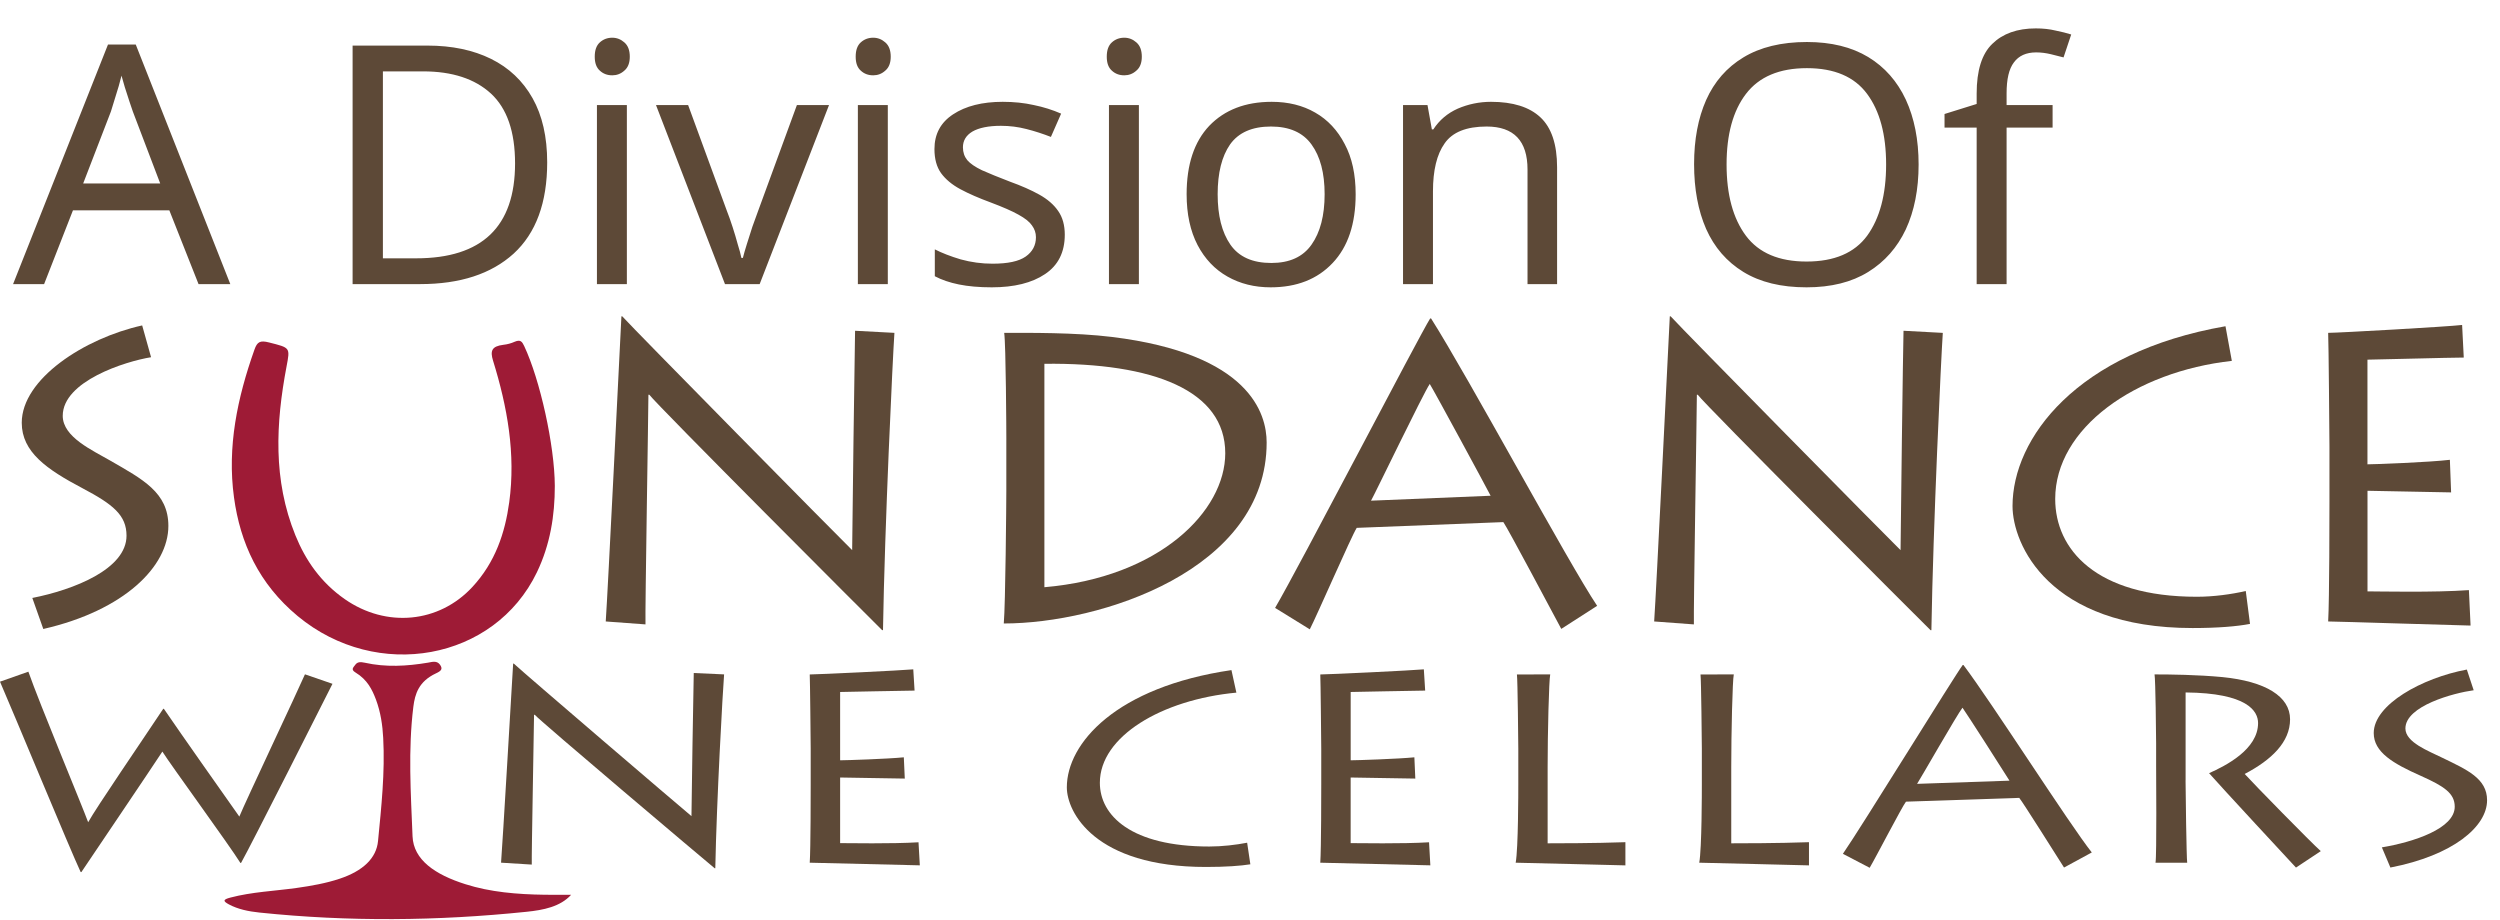
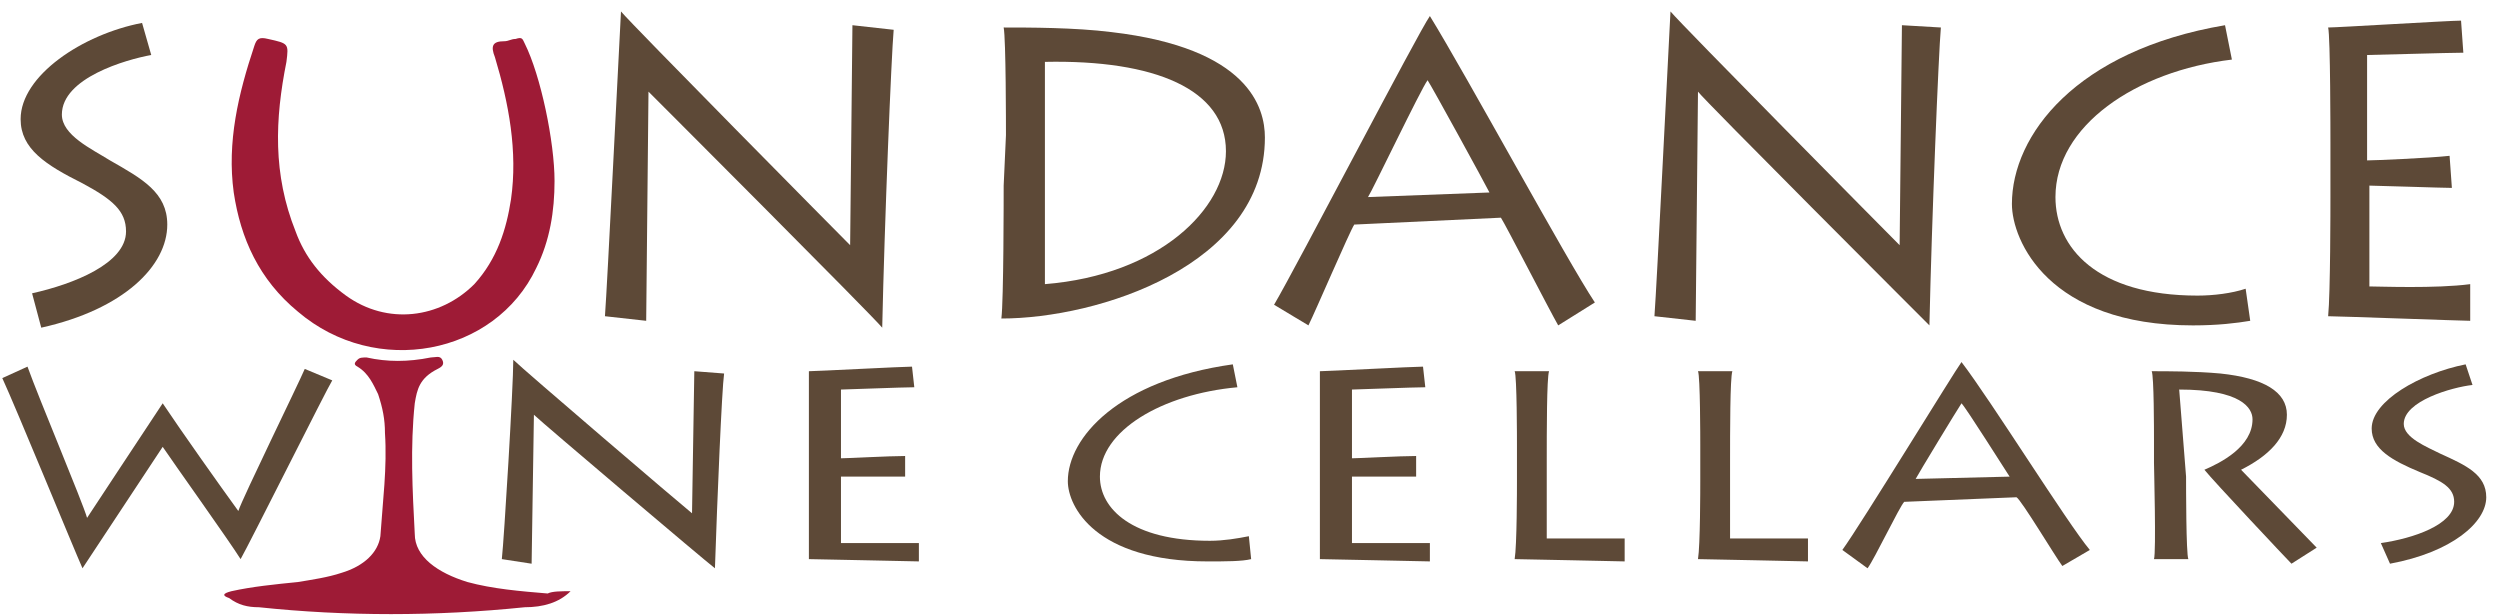
- <svg xmlns="http://www.w3.org/2000/svg" version="1.1" id="Layer_1" x="0px" y="0px" width="109.073px" height="40.1px" viewBox="0 -0.001 109.073 40.1" enable-background="new 0 -0.001 109.073 40.1" xml:space="preserve">
+ <svg xmlns="http://www.w3.org/2000/svg" version="1.1" id="Layer_1" x="0px" y="0px" viewBox="0 0 109.1 26.8" style="enable-background:new 0 0 109.1 26.8;" xml:space="preserve">
+   <style type="text/css">
+ 	.st0{fill:#5D4937;}
+ 	.st1{fill:#5D4937;fill-opacity:0;}
+ 	.st2{fill:#9E1B36;}
+ </style>
  <g>
-     <text transform="matrix(1.0194 0 0 1 0.5706 12.3943)" fill="#5D4937" font-family="'LithosPro-Regular'" font-size="14.582">A Division Of</text>
    <g>
      <g>
        <g>
-           <path fill="#5D4937" d="M1.41,26.087c1.807-0.357,4.11-1.258,4.11-2.716c0-0.897-0.59-1.367-1.918-2.069      c-1.565-0.825-2.653-1.583-2.653-2.858c0-1.908,2.729-3.688,5.254-4.247l0.388,1.387c-1.124,0.182-3.854,1.044-3.854,2.557      c0,0.935,1.312,1.509,2.084,1.96c1.401,0.809,2.525,1.385,2.525,2.843c0,1.762-1.915,3.686-5.457,4.497L1.41,26.087z" />
-           <path fill="#5D4937" fill-opacity="0" d="M12.619,18.784c0,2.914,0.127,4.244,0.85,5.488c0.719,1.221,1.861,1.742,3.188,1.742      c1.586,0,2.601-0.773,3.208-1.709c0.885-1.349,0.902-3.545,0.902-6.367v-0.63c0-1.239-0.072-2.303-0.108-2.968h1.751      c0,0.395,0.018,1.585,0.018,3.003v0.827c0,3.456-0.203,5.648-1.586,7.321c-1.089,1.295-2.472,1.906-4.426,1.906      c-0.996,0-3.005-0.144-4.297-2.141c-0.866-1.349-1.181-2.753-1.181-7.125v-0.97c0-0.826,0.021-2.14,0.021-2.555h1.75      c-0.037,0.469-0.092,1.315-0.092,2.951v1.223h0.002V18.784z" />
-           <path fill="#5D4937" d="M26.428,27.113c0.094-1.349,0.59-11.459,0.684-13.312h0.037c0.517,0.574,9.439,9.624,10.03,10.199      c0-0.504,0.111-8.976,0.127-9.57l1.717,0.091c-0.074,1.079-0.425,8.438-0.499,12.971h-0.037      c-0.496-0.485-9.826-9.822-10.158-10.272H28.29c0,0.631-0.148,9.426-0.128,10.021L26.428,27.113z" />
-           <path fill="#5D4937" d="M43.906,19.198c0-0.377-0.019-4.173-0.094-4.677c1.051,0,3.1-0.02,4.704,0.179      c6.011,0.738,6.747,3.346,6.747,4.605c0,5.575-7.264,7.896-11.469,7.896c0.074-0.826,0.111-5.287,0.111-5.774V19.198      L43.906,19.198z M45.566,25.619c5.032-0.431,7.891-3.327,7.891-5.846c0-2.733-3.115-3.956-7.891-3.902V25.619z" />
-           <path fill="#5D4937" d="M55.631,26.521c1.016-1.728,6.326-11.944,6.767-12.629h0.038c1.622,2.555,5.992,10.667,7.246,12.539      l-1.565,1.006c-0.37-0.685-2.323-4.372-2.527-4.659l-6.397,0.251c-0.223,0.343-1.731,3.813-2.048,4.427L55.631,26.521z       M65.035,21.628c-0.203-0.396-2.471-4.588-2.656-4.877c-0.275,0.396-2.396,4.804-2.562,5.092L65.035,21.628z" />
-           <path fill="#5D4937" d="M72.17,27.113c0.093-1.349,0.588-11.459,0.682-13.312h0.038c0.516,0.576,9.439,9.624,10.03,10.201      c0-0.504,0.109-8.977,0.129-9.572l1.714,0.092c-0.074,1.078-0.423,8.437-0.498,12.971h-0.037      c-0.498-0.486-9.827-9.823-10.159-10.273h-0.036c0,0.631-0.149,9.426-0.13,10.021L72.17,27.113z" />
-           <path fill="#5D4937" d="M98.166,27.219c-0.555,0.108-1.4,0.181-2.507,0.181c-6.286,0-7.854-3.669-7.854-5.323      c0-2.951,2.784-6.71,9.291-7.845l0.277,1.512c-4.223,0.469-7.706,2.934-7.706,6.027c0,2.191,1.77,4.264,6.176,4.264      c0.739,0,1.51-0.107,2.138-0.251L98.166,27.219z" />
-           <path fill="#5D4937" d="M107.789,27.292c-0.295,0-5.845-0.179-6.213-0.179c0.056-0.952,0.056-4.802,0.056-5.216v-2.41      c0-0.289-0.036-4.623-0.056-4.966c0.44,0,5.255-0.271,5.844-0.344l0.072,1.422c-0.589,0-3.906,0.092-4.202,0.092v4.566      c0.332,0,2.692-0.089,3.596-0.197l0.054,1.422c-0.403,0-3.281-0.071-3.648-0.071V25.8c0.443,0,2.915,0.056,4.424-0.055      L107.789,27.292z" />
+           <path class="st0" d="M1.4,12.8c1.8-0.4,4.1-1.3,4.1-2.7c0-0.9-0.6-1.4-1.9-2.1C2,7.2,0.9,6.5,0.9,5.2c0-1.9,2.7-3.7,5.3-4.2      l0.4,1.4c-1.1,0.2-3.9,1-3.9,2.6c0,0.9,1.3,1.5,2.1,2c1.4,0.8,2.5,1.4,2.5,2.8c0,1.8-1.9,3.7-5.5,4.5L1.4,12.8z" />
+           <path class="st1" d="M12.6,5.5c0,2.9,0.1,4.2,0.9,5.5c0.7,1.2,1.9,1.7,3.2,1.7c1.6,0,2.6-0.8,3.2-1.7c0.9-1.3,0.9-3.5,0.9-6.4V4      c0-1.2-0.1-2.3-0.1-3h1.8c0,0.4,0,1.6,0,3v0.8c0,3.5-0.2,5.6-1.6,7.3c-1.1,1.3-2.5,1.9-4.4,1.9c-1,0-3-0.1-4.3-2.1      c-0.9-1.3-1.2-2.8-1.2-7.1v-1c0-0.8,0-2.1,0-2.6h1.8c0,0.5-0.1,1.3-0.1,3L12.6,5.5L12.6,5.5L12.6,5.5z" />
+           <path class="st0" d="M26.4,13.8c0.1-1.3,0.6-11.5,0.7-13.3h0c0.5,0.6,9.4,9.6,10,10.2c0-0.5,0.1-9,0.1-9.6L39,1.3      c-0.1,1.1-0.4,8.4-0.5,13h0C38,13.7,28.7,4.4,28.3,4h0c0,0.6-0.1,9.4-0.1,10L26.4,13.8z" />
+           <path class="st0" d="M43.9,5.9c0-0.4,0-4.2-0.1-4.7c1.1,0,3.1,0,4.7,0.2c6,0.7,6.7,3.3,6.7,4.6c0,5.6-7.3,7.9-11.5,7.9      c0.1-0.8,0.1-5.3,0.1-5.8L43.9,5.9L43.9,5.9z M45.6,12.4c5-0.4,7.9-3.3,7.9-5.8c0-2.7-3.1-4-7.9-3.9V12.4z" />
+           <path class="st0" d="M55.6,13.3c1-1.7,6.3-11.9,6.8-12.6h0c1.6,2.6,6,10.7,7.2,12.5l-1.6,1c-0.4-0.7-2.3-4.4-2.5-4.7l-6.4,0.3      c-0.2,0.3-1.7,3.8-2,4.4L55.6,13.3z M65,8.4c-0.2-0.4-2.5-4.6-2.7-4.9c-0.3,0.4-2.4,4.8-2.6,5.1L65,8.4z" />
+           <path class="st0" d="M72.2,13.8c0.1-1.3,0.6-11.5,0.7-13.3h0c0.5,0.6,9.4,9.6,10,10.2c0-0.5,0.1-9,0.1-9.6l1.7,0.1      c-0.1,1.1-0.4,8.4-0.5,13h0C83.7,13.7,74.4,4.4,74.1,4h0c0,0.6-0.1,9.4-0.1,10L72.2,13.8z" />
+           <path class="st0" d="M98.2,14c-0.6,0.1-1.4,0.2-2.5,0.2c-6.3,0-7.9-3.7-7.9-5.3c0-3,2.8-6.7,9.3-7.8l0.3,1.5      c-4.2,0.5-7.7,2.9-7.7,6c0,2.2,1.8,4.3,6.2,4.3c0.7,0,1.5-0.1,2.1-0.3L98.2,14z" />
+           <path class="st0" d="M107.8,14c-0.3,0-5.8-0.2-6.2-0.2c0.1-1,0.1-4.8,0.1-5.2V6.2c0-0.3,0-4.6-0.1-5c0.4,0,5.3-0.3,5.8-0.3      l0.1,1.4c-0.6,0-3.9,0.1-4.2,0.1V7c0.3,0,2.7-0.1,3.6-0.2l0.1,1.4c-0.4,0-3.3-0.1-3.6-0.1v4.4c0.4,0,2.9,0.1,4.4-0.1L107.8,14z" />
        </g>
        <g>
-           <path fill="#5D4937" d="M14.506,29.833c-0.155,0.307-3.604,7.146-3.99,7.816h-0.027c-0.515-0.821-3.036-4.271-3.405-4.859      c-0.57,0.869-2.949,4.387-3.534,5.258H3.52C3.077,37.109,0.583,31.078,0,29.74l1.238-0.436c0.47,1.351,2.381,5.937,2.608,6.569      c0.356-0.643,2.294-3.472,3.276-4.95h0.027c0.843,1.232,2.51,3.593,3.293,4.703c0.229-0.571,2.58-5.549,2.863-6.207      L14.506,29.833z" />
-           <path fill="#5D4937" fill-opacity="0" d="M18.055,34.094c0,1.175,0.043,3.273,0.058,3.543H16.73      c0.029-0.517,0.043-3.262,0.043-3.566v-1.269c0-0.197-0.043-3.098-0.071-3.38h1.425c-0.028,0.212-0.071,1.996-0.071,3.404      V34.094z" />
-           <path fill="#5D4937" d="M21.861,37.637c0.07-0.881,0.454-7.476,0.527-8.685h0.029c0.397,0.376,7.295,6.279,7.751,6.654      c0-0.329,0.086-5.855,0.1-6.244l1.324,0.06c-0.057,0.703-0.327,5.503-0.384,8.458H31.18c-0.386-0.314-7.596-6.405-7.85-6.696      H23.3c0,0.407-0.113,6.146-0.099,6.536L21.861,37.637z" />
-           <path fill="#5D4937" d="M40.131,37.753c-0.229,0-4.518-0.115-4.803-0.115c0.042-0.622,0.042-3.134,0.042-3.402v-1.573      c0-0.188-0.028-3.016-0.042-3.238c0.341,0,4.062-0.177,4.517-0.223l0.057,0.927c-0.456,0-3.021,0.061-3.248,0.061v2.98      c0.258,0,2.081-0.06,2.779-0.13l0.042,0.928c-0.312,0-2.536-0.047-2.821-0.047v2.863c0.343,0,2.251,0.035,3.42-0.037      L40.131,37.753z" />
-           <path fill="#5D4937" d="M54.552,37.708c-0.426,0.069-1.082,0.116-1.938,0.116c-4.857,0-6.069-2.394-6.069-3.474      c0-1.925,2.151-4.378,7.182-5.115l0.215,0.983c-3.265,0.307-5.956,1.914-5.956,3.933c0,1.431,1.368,2.781,4.773,2.781      c0.57,0,1.169-0.072,1.653-0.166L54.552,37.708z" />
-           <path fill="#5D4937" d="M62.405,37.753c-0.228,0-4.516-0.115-4.802-0.115c0.042-0.622,0.042-3.134,0.042-3.402v-1.573      c0-0.188-0.028-3.016-0.042-3.238c0.34,0,4.062-0.177,4.518-0.223l0.058,0.927c-0.457,0-3.022,0.061-3.25,0.061v2.98      c0.256,0,2.081-0.06,2.779-0.13l0.041,0.928c-0.312,0-2.536-0.047-2.821-0.047v2.863c0.341,0,2.253,0.035,3.42-0.037      L62.405,37.753z" />
-           <path fill="#5D4937" d="M67.635,29.423c-0.057,0.26-0.113,2.57-0.113,4.05v3.319c0.34,0,2.023,0,3.393-0.049v1.012      c-0.2,0-4.434-0.117-4.787-0.117c0.114-0.622,0.114-3.134,0.114-3.413v-1.562c0-0.186-0.027-3.016-0.06-3.238L67.635,29.423      L67.635,29.423z" />
-           <path fill="#5D4937" d="M75.644,29.423c-0.058,0.26-0.111,2.57-0.111,4.05v3.319c0.341,0,2.021,0,3.391-0.049v1.012      c-0.201,0-4.433-0.117-4.787-0.117c0.113-0.622,0.113-3.134,0.113-3.413v-1.562c0-0.186-0.028-3.016-0.058-3.238L75.644,29.423      L75.644,29.423z" />
-           <path fill="#5D4937" d="M80.404,37.25c0.783-1.127,4.889-7.792,5.229-8.239h0.03c1.254,1.667,4.63,6.959,5.6,8.18l-1.211,0.658      c-0.286-0.446-1.796-2.852-1.954-3.039l-4.942,0.165c-0.174,0.222-1.343,2.485-1.584,2.885L80.404,37.25z M87.672,34.059      c-0.156-0.259-1.909-2.993-2.05-3.183c-0.214,0.261-1.854,3.134-1.981,3.322L87.672,34.059z" />
-           <path fill="#5D4937" d="M95.354,34.046c0,0.444,0.042,3.414,0.071,3.592h-1.382c0.057-0.282,0.027-4.002,0.027-4.247v-0.964      c0-0.352-0.027-2.78-0.069-3.004c0.667,0,1.865,0.013,2.964,0.117c1.881,0.188,2.949,0.845,2.949,1.842s-0.812,1.772-1.98,2.384      c0.357,0.398,2.92,3.016,3.32,3.367l-1.082,0.718c-0.158-0.167-3.363-3.626-3.792-4.119c0.714-0.318,2.138-1.033,2.138-2.185      c0-0.527-0.47-1.312-3.162-1.337v3.836H95.354L95.354,34.046z" />
-           <path fill="#5D4937" d="M103.919,36.969c1.396-0.234,3.179-0.822,3.179-1.773c0-0.585-0.457-0.89-1.481-1.348      c-1.212-0.538-2.053-1.032-2.053-1.867c0-1.241,2.108-2.405,4.062-2.77l0.299,0.903c-0.87,0.118-2.979,0.683-2.979,1.667      c0,0.609,1.015,0.984,1.611,1.279c1.084,0.526,1.952,0.903,1.952,1.854c0,1.147-1.481,2.405-4.218,2.935L103.919,36.969z" />
+           <path class="st0" d="M14.5,16.6c-0.2,0.3-3.6,7.1-4,7.8h0c-0.5-0.8-3-4.3-3.4-4.9c-0.6,0.9-2.9,4.4-3.5,5.3h0      c-0.4-0.9-2.9-7-3.5-8.3L1.2,16c0.5,1.4,2.4,5.9,2.6,6.6c0.4-0.6,2.3-3.5,3.3-5h0c0.8,1.2,2.5,3.6,3.3,4.7      c0.2-0.6,2.6-5.5,2.9-6.2L14.5,16.6z" />
+           <path class="st1" d="M18.1,20.8c0,1.2,0,3.3,0.1,3.5h-1.4c0-0.5,0-3.3,0-3.6v-1.3c0-0.2,0-3.1-0.1-3.4h1.4c0,0.2-0.1,2-0.1,3.4      L18.1,20.8L18.1,20.8z" />
+           <path class="st0" d="M21.9,24.4c0.1-0.9,0.5-7.5,0.5-8.7h0c0.4,0.4,7.3,6.3,7.8,6.7c0-0.3,0.1-5.9,0.1-6.2l1.3,0.1      c-0.1,0.7-0.3,5.5-0.4,8.5h0c-0.4-0.3-7.6-6.4-7.9-6.7h0c0,0.4-0.1,6.1-0.1,6.5L21.9,24.4z" />
+           <path class="st0" d="M40.1,24.5c-0.2,0-4.5-0.1-4.8-0.1c0-0.6,0-3.1,0-3.4v-1.6c0-0.2,0-3,0-3.2c0.3,0,4.1-0.2,4.5-0.2l0.1,0.9      c-0.5,0-3,0.1-3.2,0.1v3c0.3,0,2.1-0.1,2.8-0.1l0,0.9c-0.3,0-2.5,0-2.8,0v2.9c0.3,0,2.3,0,3.4,0L40.1,24.5z" />
+           <path class="st0" d="M54.6,24.4c-0.4,0.1-1.1,0.1-1.9,0.1c-4.9,0-6.1-2.4-6.1-3.5c0-1.9,2.2-4.4,7.2-5.1l0.2,1      c-3.3,0.3-6,1.9-6,3.9c0,1.4,1.4,2.8,4.8,2.8c0.6,0,1.2-0.1,1.7-0.2L54.6,24.4z" />
+           <path class="st0" d="M62.4,24.5c-0.2,0-4.5-0.1-4.8-0.1c0-0.6,0-3.1,0-3.4v-1.6c0-0.2,0-3,0-3.2c0.3,0,4.1-0.2,4.5-0.2l0.1,0.9      c-0.5,0-3,0.1-3.2,0.1v3c0.3,0,2.1-0.1,2.8-0.1l0,0.9c-0.3,0-2.5,0-2.8,0v2.9c0.3,0,2.3,0,3.4,0L62.4,24.5z" />
+           <path class="st0" d="M67.6,16.2c-0.1,0.3-0.1,2.6-0.1,4v3.3c0.3,0,2,0,3.4,0v1c-0.2,0-4.4-0.1-4.8-0.1c0.1-0.6,0.1-3.1,0.1-3.4      v-1.6c0-0.2,0-3-0.1-3.2L67.6,16.2L67.6,16.2z" />
+           <path class="st0" d="M75.6,16.2c-0.1,0.3-0.1,2.6-0.1,4v3.3c0.3,0,2,0,3.4,0v1c-0.2,0-4.4-0.1-4.8-0.1c0.1-0.6,0.1-3.1,0.1-3.4      v-1.6c0-0.2,0-3-0.1-3.2L75.6,16.2L75.6,16.2z" />
+           <path class="st0" d="M80.4,24c0.8-1.1,4.9-7.8,5.2-8.2h0c1.3,1.7,4.6,7,5.6,8.2l-1.2,0.7c-0.3-0.4-1.8-2.9-2-3l-4.9,0.2      c-0.2,0.2-1.3,2.5-1.6,2.9L80.4,24z M87.7,20.8c-0.2-0.3-1.9-3-2.1-3.2c-0.2,0.3-1.9,3.1-2,3.3L87.7,20.8z" />
+           <path class="st0" d="M95.4,20.8c0,0.4,0,3.4,0.1,3.6H94c0.1-0.3,0-4,0-4.2v-1c0-0.4,0-2.8-0.1-3c0.7,0,1.9,0,3,0.1      c1.9,0.2,2.9,0.8,2.9,1.8s-0.8,1.8-2,2.4c0.4,0.4,2.9,3,3.3,3.4l-1.1,0.7c-0.2-0.2-3.4-3.6-3.8-4.1c0.7-0.3,2.1-1,2.1-2.2      c0-0.5-0.5-1.3-3.2-1.3L95.4,20.8L95.4,20.8L95.4,20.8z" />
+           <path class="st0" d="M103.9,23.7c1.4-0.2,3.2-0.8,3.2-1.8c0-0.6-0.5-0.9-1.5-1.3c-1.2-0.5-2.1-1-2.1-1.9c0-1.2,2.1-2.4,4.1-2.8      l0.3,0.9c-0.9,0.1-3,0.7-3,1.7c0,0.6,1,1,1.6,1.3c1.1,0.5,2,0.9,2,1.9c0,1.1-1.5,2.4-4.2,2.9L103.9,23.7z" />
        </g>
-         <path fill="#9E1B36" d="M24.206,21.196c0.001,1.297-0.201,2.561-0.78,3.769c-1.847,3.846-6.971,4.787-10.438,1.913     c-1.695-1.408-2.508-3.188-2.779-5.177c-0.303-2.211,0.147-4.345,0.893-6.449c0.119-0.339,0.244-0.412,0.636-0.312     c0.932,0.237,0.921,0.215,0.764,1.048c-0.47,2.479-0.597,4.949,0.387,7.37c0.442,1.086,1.104,2.049,2.153,2.781     c1.812,1.263,4.111,1.046,5.57-0.533c0.998-1.078,1.422-2.353,1.606-3.699c0.286-2.102-0.081-4.152-0.707-6.173     c-0.131-0.425-0.06-0.628,0.448-0.691c0.17-0.018,0.344-0.065,0.497-0.134c0.257-0.109,0.323,0,0.413,0.185     C23.562,16.567,24.197,19.431,24.206,21.196z" />
-         <path fill="#9E1B36" d="M24.918,39.038c-0.474,0.521-1.203,0.666-1.95,0.742c-3.88,0.402-7.765,0.438-11.649,0.033     c-0.478-0.049-0.941-0.146-1.332-0.356c-0.255-0.138-0.276-0.21,0.068-0.298c0.932-0.246,1.926-0.285,2.891-0.42     c0.646-0.091,1.28-0.204,1.873-0.402c1.021-0.34,1.603-0.897,1.674-1.643c0.146-1.496,0.307-2.995,0.226-4.496     c-0.029-0.562-0.111-1.124-0.316-1.676c-0.166-0.438-0.374-0.868-0.895-1.184c-0.213-0.13-0.092-0.217-0.012-0.329     c0.094-0.131,0.217-0.141,0.42-0.096c0.915,0.205,1.835,0.152,2.753-0.002c0.2-0.035,0.393-0.101,0.532,0.094     c0.129,0.187,0.042,0.269-0.18,0.372c-0.755,0.354-0.917,0.901-0.987,1.458c-0.233,1.883-0.11,3.769-0.035,5.653     c0.042,1.021,0.975,1.668,2.303,2.087c1.086,0.347,2.259,0.444,3.451,0.461C24.119,39.042,24.486,39.038,24.918,39.038z" />
+         <path class="st2" d="M24.2,7.9c0,1.3-0.2,2.6-0.8,3.8c-1.8,3.8-7,4.8-10.4,1.9c-1.7-1.4-2.5-3.2-2.8-5.2C9.9,6.2,10.4,4.1,11.1,2     c0.1-0.3,0.2-0.4,0.6-0.3c0.9,0.2,0.9,0.2,0.8,1c-0.5,2.5-0.6,4.9,0.4,7.4c0.4,1.1,1.1,2,2.2,2.8c1.8,1.3,4.1,1,5.6-0.5     c1-1.1,1.4-2.4,1.6-3.7c0.3-2.1-0.1-4.2-0.7-6.2C21.4,2,21.5,1.8,22,1.8c0.2,0,0.3-0.1,0.5-0.1c0.3-0.1,0.3,0,0.4,0.2     C23.6,3.3,24.2,6.2,24.2,7.9z" />
+         <path class="st2" d="M24.9,25.8c-0.5,0.5-1.2,0.7-2,0.7c-3.9,0.4-7.8,0.4-11.6,0c-0.5,0-0.9-0.1-1.3-0.4     c-0.3-0.1-0.3-0.2,0.1-0.3c0.9-0.2,1.9-0.3,2.9-0.4c0.6-0.1,1.3-0.2,1.9-0.4c1-0.3,1.6-0.9,1.7-1.6c0.1-1.5,0.3-3,0.2-4.5     c0-0.6-0.1-1.1-0.3-1.7c-0.2-0.4-0.4-0.9-0.9-1.2c-0.2-0.1-0.1-0.2,0-0.3c0.1-0.1,0.2-0.1,0.4-0.1c0.9,0.2,1.8,0.2,2.8,0     c0.2,0,0.4-0.1,0.5,0.1c0.1,0.2,0,0.3-0.2,0.4c-0.8,0.4-0.9,0.9-1,1.5c-0.2,1.9-0.1,3.8,0,5.7c0,1,1,1.7,2.3,2.1     c1.1,0.3,2.3,0.4,3.5,0.5C24.1,25.8,24.5,25.8,24.9,25.8z" />
      </g>
    </g>
  </g>
</svg>
